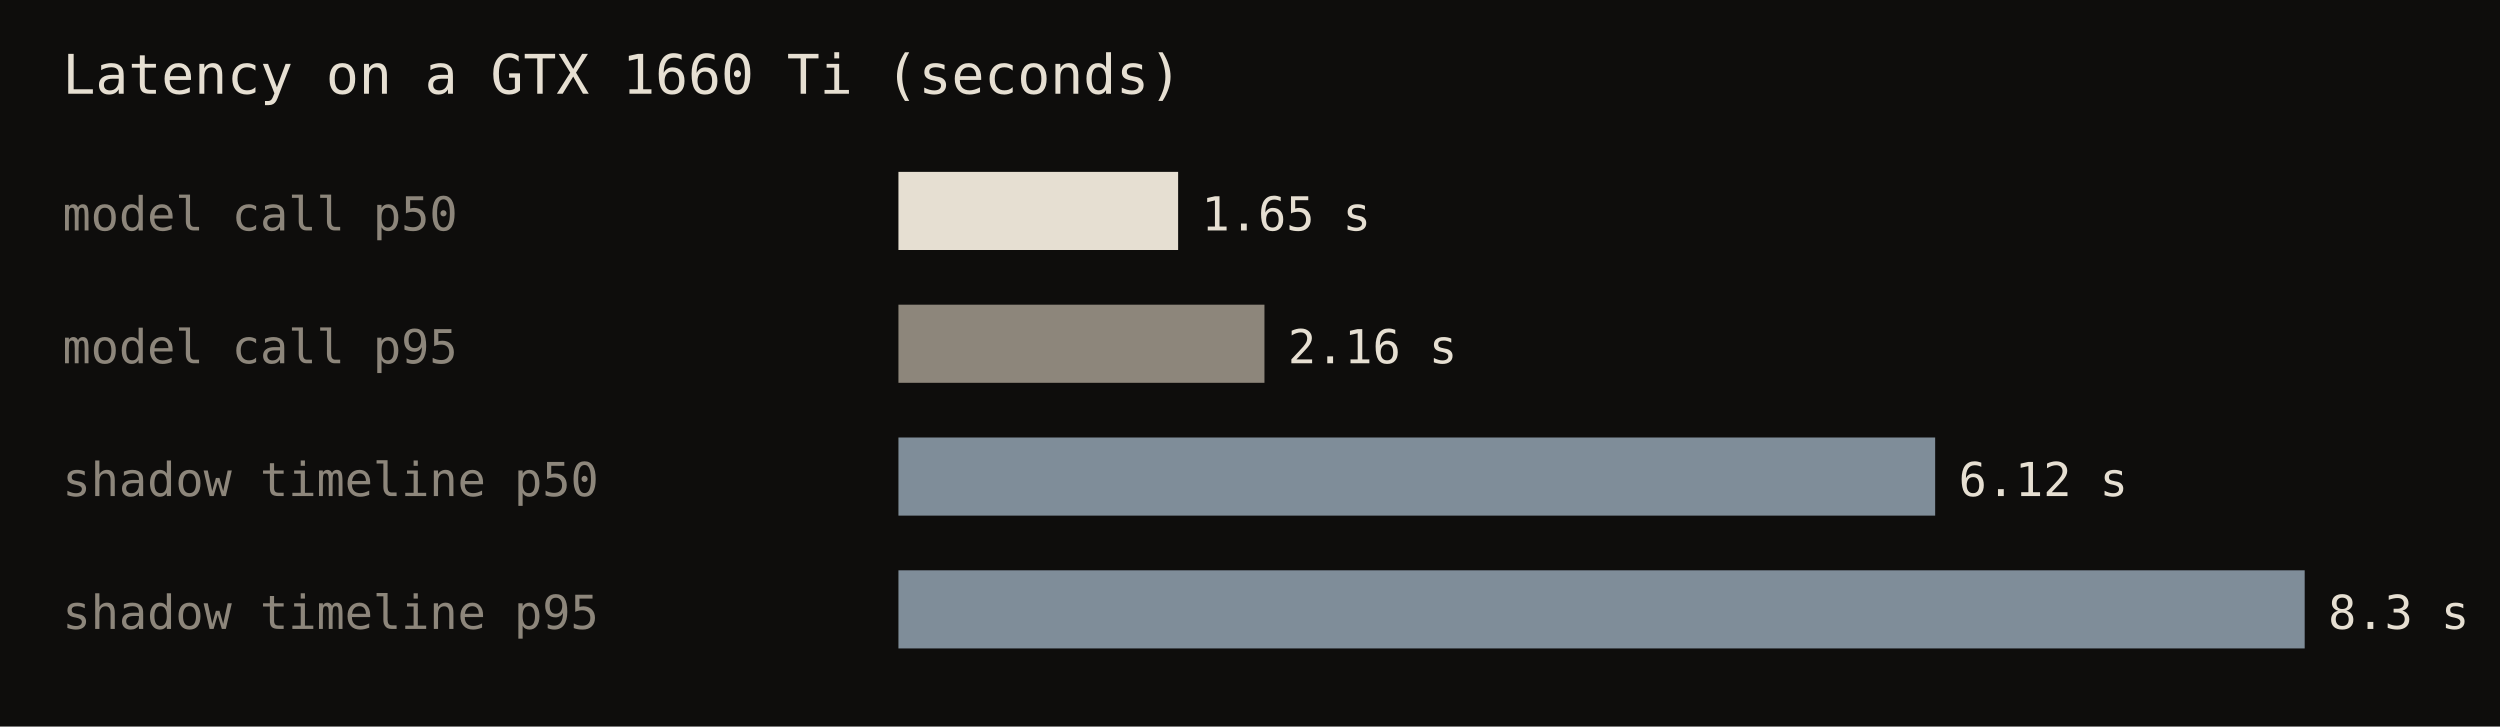
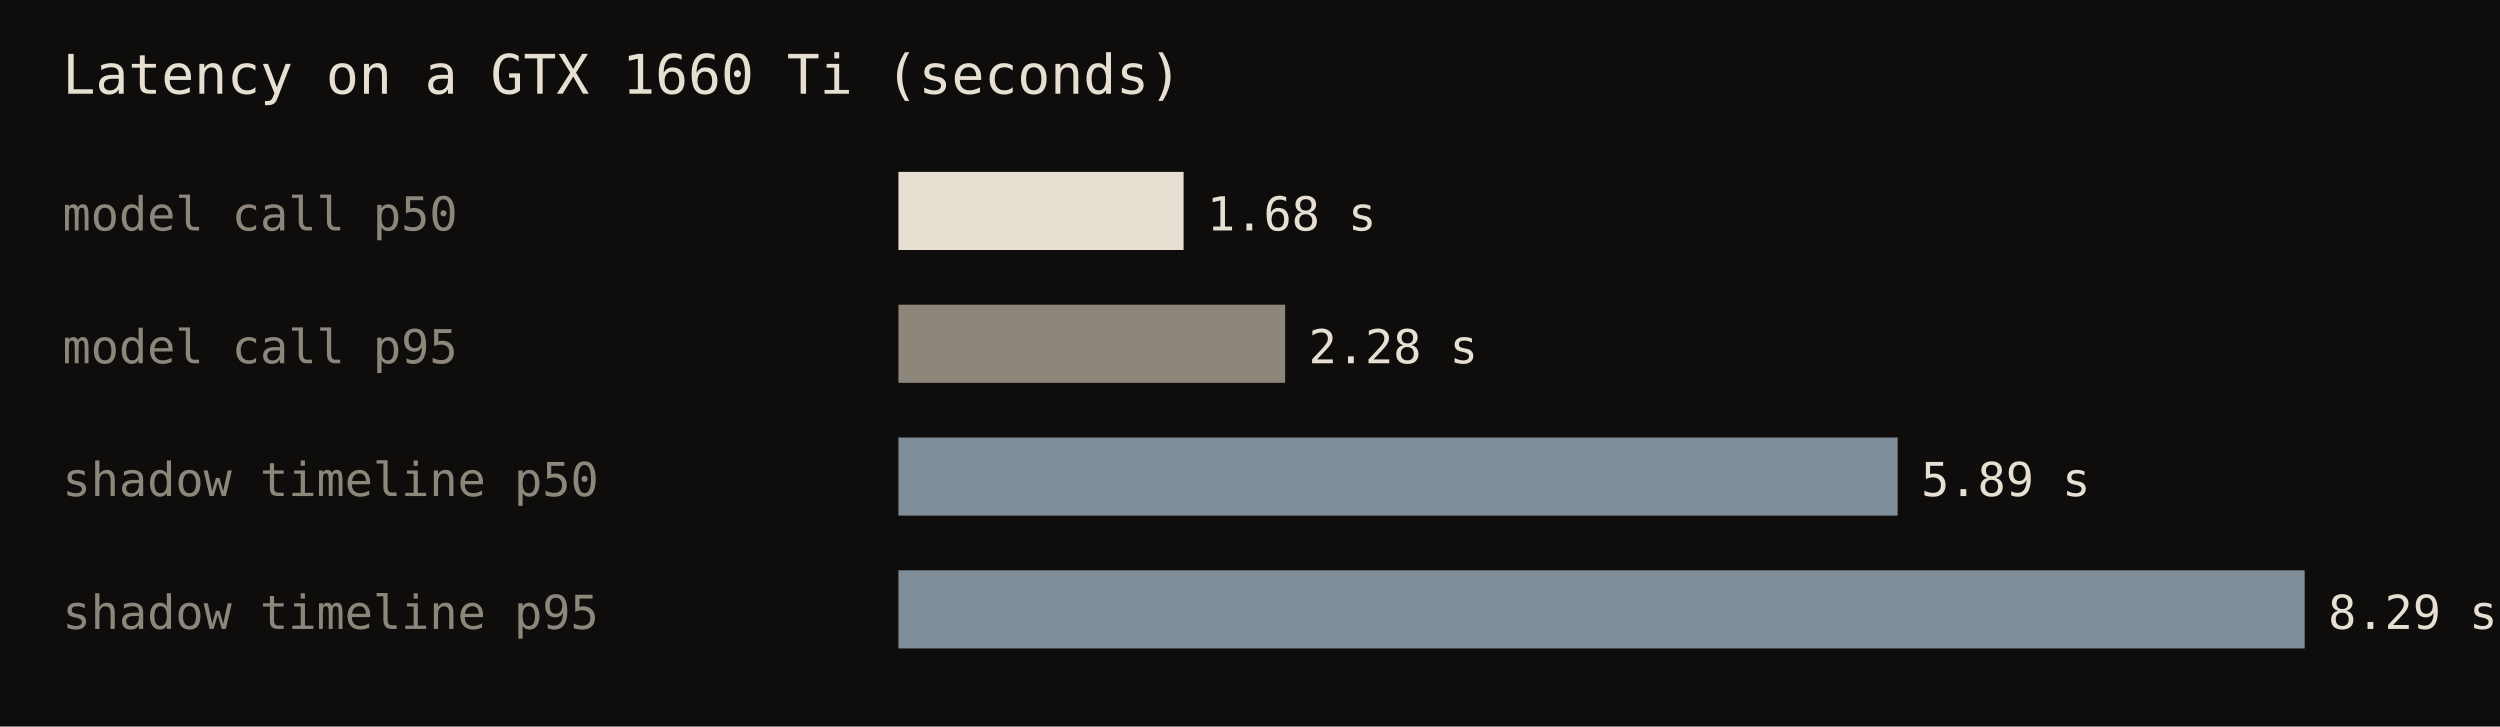
<svg xmlns="http://www.w3.org/2000/svg" width="640" height="186" font-family="ui-monospace, monospace" font-size="12">
  <rect width="100%" height="100%" fill="#0e0d0c" />
  <text x="16" y="24" fill="#e6dfd2" font-size="14">Latency on a GTX 1660 Ti (seconds)</text>
  <text x="16" y="59" fill="#8d867b">model call p50</text>
-   <rect x="230" y="44" width="71.6" height="20" fill="#e6dfd2" />
-   <text x="307.6" y="59" fill="#e6dfd2">1.65 s</text>
+   <rect x="230" y="44" width="73.0" height="20" fill="#e6dfd2" />
+   <text x="309.0" y="59" fill="#e6dfd2">1.68 s</text>
  <text x="16" y="93" fill="#8d867b">model call p95</text>
-   <rect x="230" y="78" width="93.7" height="20" fill="#8d867b" />
-   <text x="329.7" y="93" fill="#e6dfd2">2.16 s</text>
+   <rect x="230" y="78" width="99.0" height="20" fill="#8d867b" />
+   <text x="335.0" y="93" fill="#e6dfd2">2.28 s</text>
  <text x="16" y="127" fill="#8d867b">shadow timeline p50</text>
-   <rect x="230" y="112" width="265.4" height="20" fill="#7f8d99" />
-   <text x="501.4" y="127" fill="#e6dfd2">6.12 s</text>
+   <rect x="230" y="112" width="255.8" height="20" fill="#7f8d99" />
+   <text x="491.8" y="127" fill="#e6dfd2">5.89 s</text>
  <text x="16" y="161" fill="#8d867b">shadow timeline p95</text>
  <rect x="230" y="146" width="360.0" height="20" fill="#7f8d99" />
-   <text x="596.0" y="161" fill="#e6dfd2">8.3 s</text>
+   <text x="596.0" y="161" fill="#e6dfd2">8.29 s</text>
</svg>
